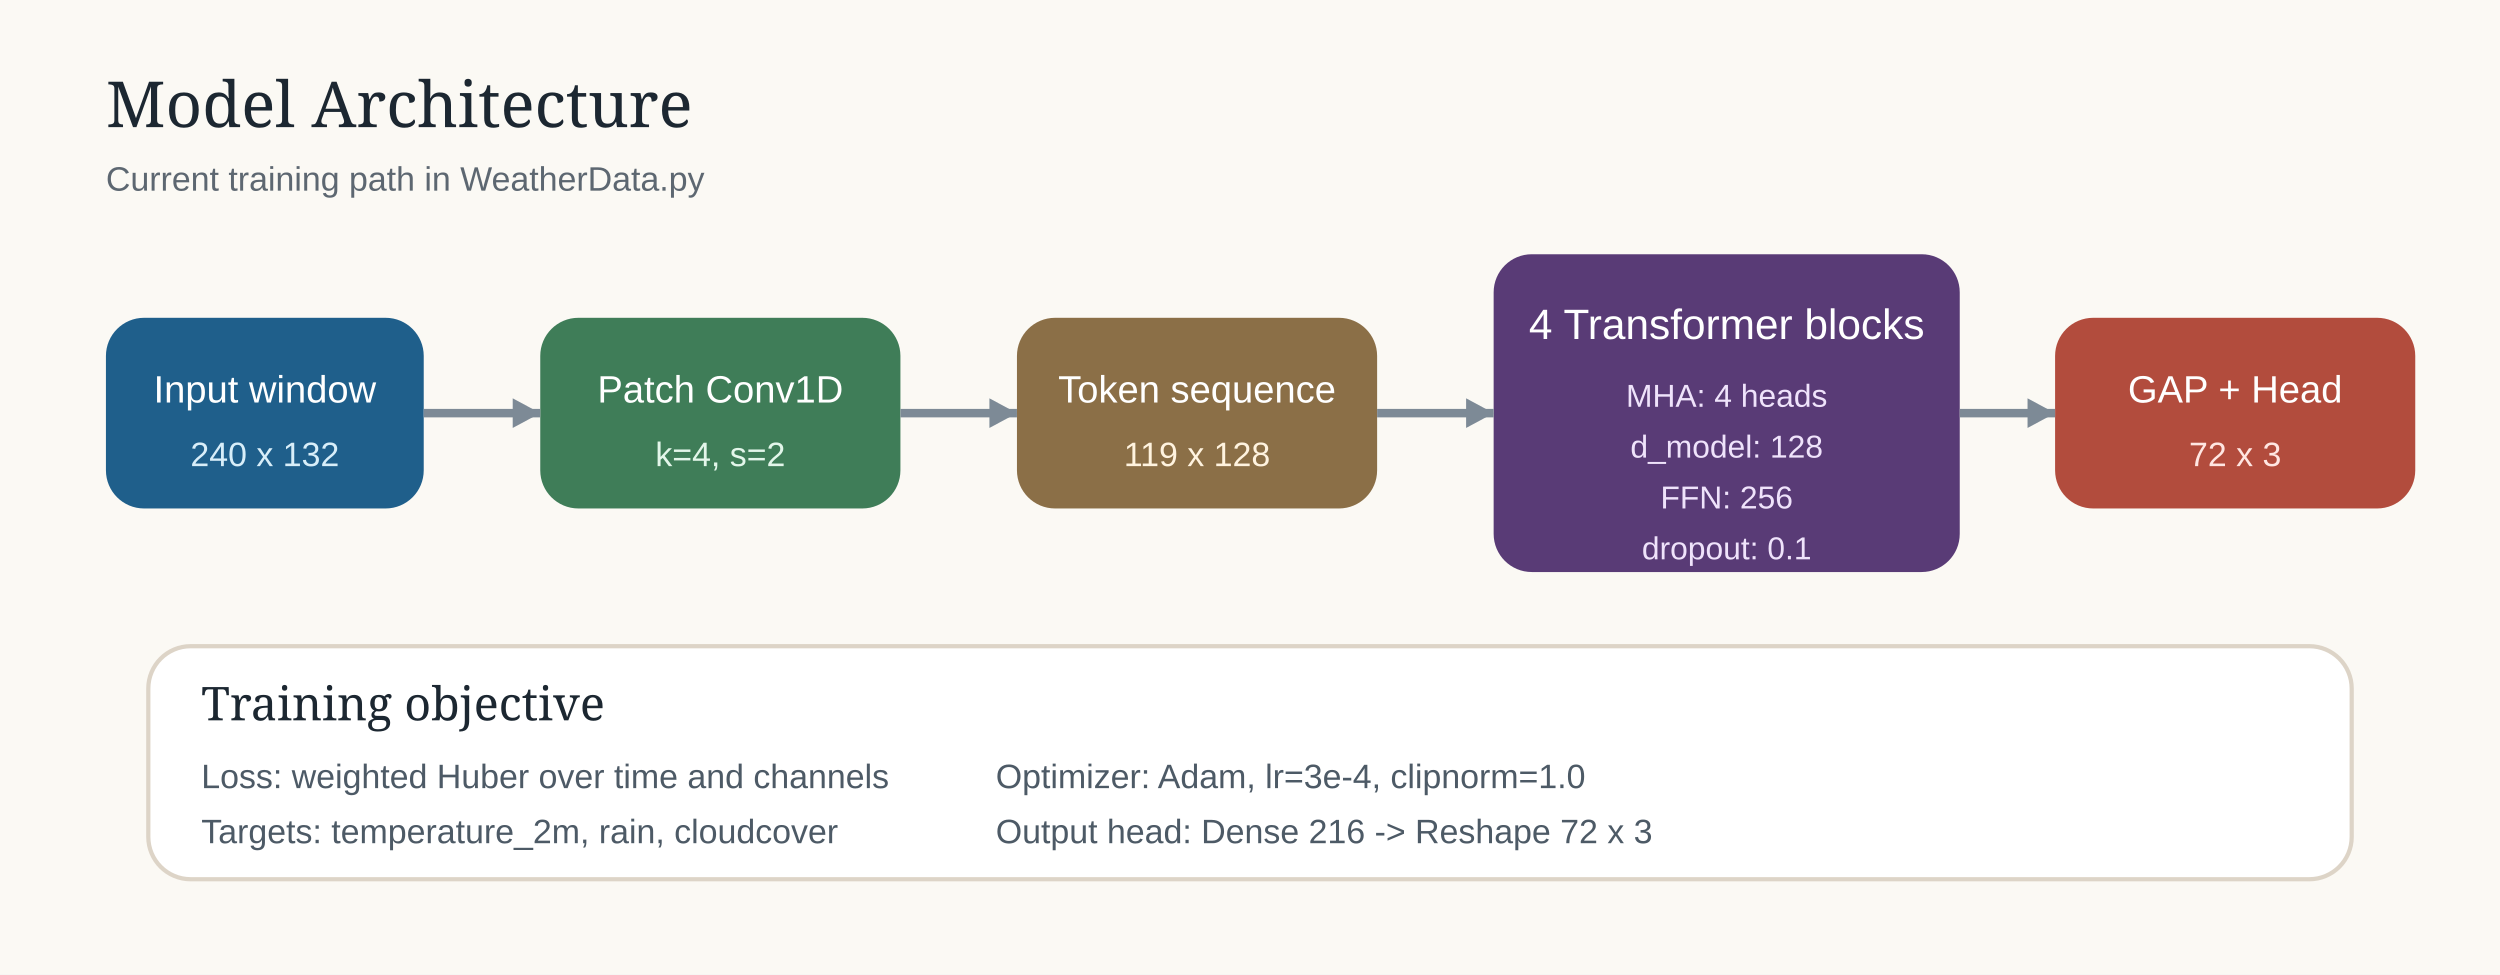
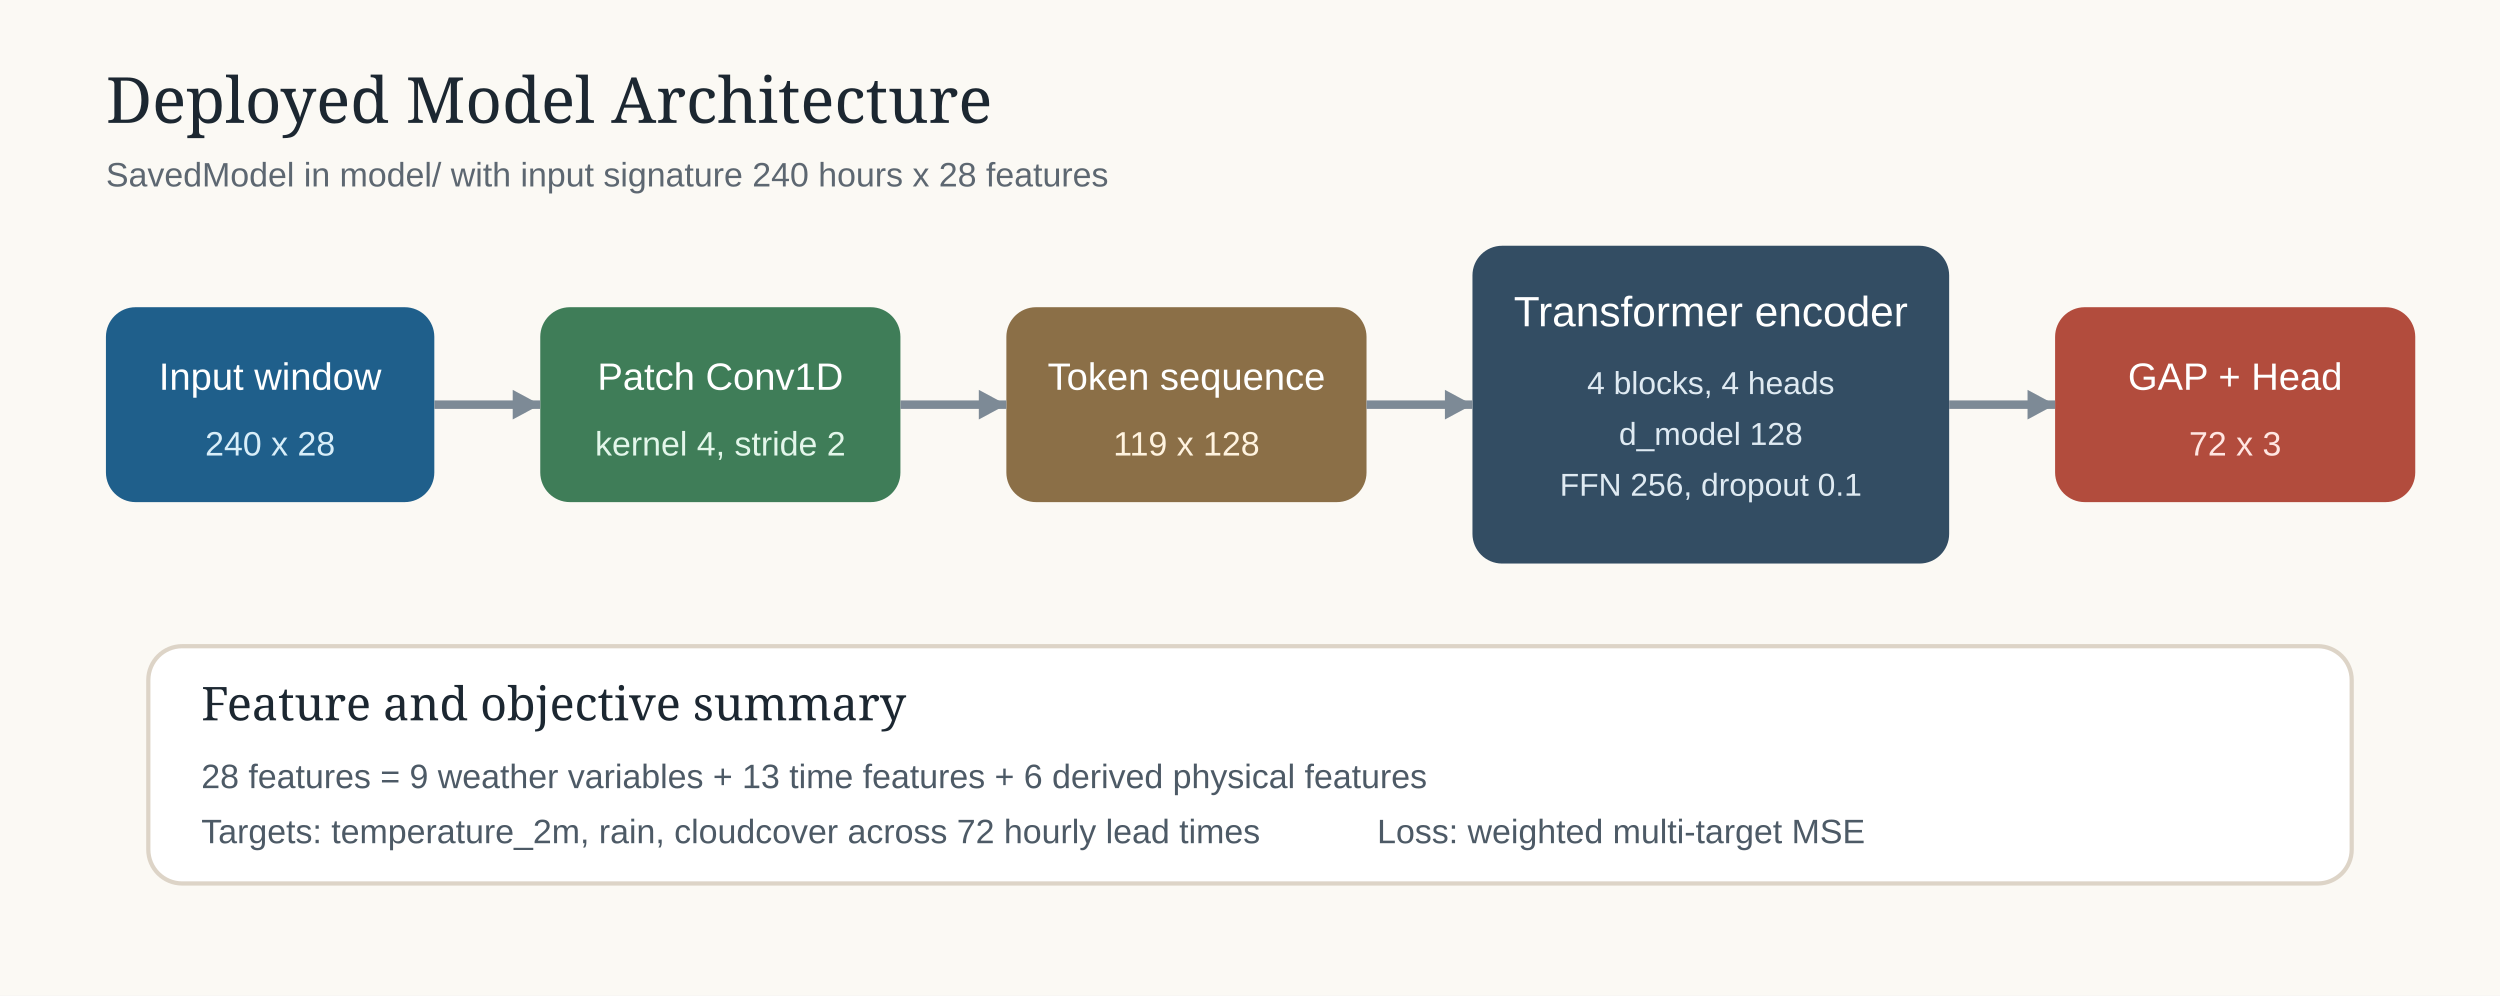
- <svg xmlns="http://www.w3.org/2000/svg" width="1180" height="460" viewBox="0 0 1180 460">
-   <rect width="1180" height="460" fill="#fbf9f4" />
-   <text x="50" y="60" font-family="Georgia, serif" font-size="30" fill="#1c2731">Model Architecture</text>
-   <text x="50" y="90" font-family="Arial, sans-serif" font-size="16" fill="#5d6771">Current training path in WeatherData.py</text>
-   <rect x="50" y="150" width="150" height="90" rx="18" fill="#1f5f8b" />
-   <text x="125" y="190" text-anchor="middle" font-family="Arial, sans-serif" font-size="18" fill="#fff">Input window</text>
-   <text x="125" y="220" text-anchor="middle" font-family="Arial, sans-serif" font-size="16" fill="#d8eef9">240 x 132</text>
-   <rect x="255" y="150" width="170" height="90" rx="18" fill="#3f7d58" />
-   <text x="340" y="190" text-anchor="middle" font-family="Arial, sans-serif" font-size="18" fill="#fff">Patch Conv1D</text>
-   <text x="340" y="220" text-anchor="middle" font-family="Arial, sans-serif" font-size="16" fill="#e3f6ea">k=4, s=2</text>
-   <rect x="480" y="150" width="170" height="90" rx="18" fill="#8b6f47" />
-   <text x="565" y="190" text-anchor="middle" font-family="Arial, sans-serif" font-size="18" fill="#fff">Token sequence</text>
-   <text x="565" y="220" text-anchor="middle" font-family="Arial, sans-serif" font-size="16" fill="#fff3df">119 x 128</text>
-   <rect x="705" y="120" width="220" height="150" rx="18" fill="#593b76" />
-   <text x="815" y="160" text-anchor="middle" font-family="Arial, sans-serif" font-size="20" fill="#fff">4 Transformer blocks</text>
-   <text x="815" y="192" text-anchor="middle" font-family="Arial, sans-serif" font-size="15" fill="#efe3fb">MHA: 4 heads</text>
-   <text x="815" y="216" text-anchor="middle" font-family="Arial, sans-serif" font-size="15" fill="#efe3fb">d_model: 128</text>
-   <text x="815" y="240" text-anchor="middle" font-family="Arial, sans-serif" font-size="15" fill="#efe3fb">FFN: 256</text>
-   <text x="815" y="264" text-anchor="middle" font-family="Arial, sans-serif" font-size="15" fill="#efe3fb">dropout: 0.1</text>
-   <rect x="970" y="150" width="170" height="90" rx="18" fill="#b24c3d" />
-   <text x="1055" y="190" text-anchor="middle" font-family="Arial, sans-serif" font-size="18" fill="#fff">GAP + Head</text>
-   <text x="1055" y="220" text-anchor="middle" font-family="Arial, sans-serif" font-size="16" fill="#ffe6e2">72 x 3</text>
-   <line x1="200" y1="195" x2="255" y2="195" stroke="#7d8a96" stroke-width="4" />
-   <polygon points="255,195 242,188 242,202" fill="#7d8a96" />
-   <line x1="425" y1="195" x2="480" y2="195" stroke="#7d8a96" stroke-width="4" />
-   <polygon points="480,195 467,188 467,202" fill="#7d8a96" />
-   <line x1="650" y1="195" x2="705" y2="195" stroke="#7d8a96" stroke-width="4" />
-   <polygon points="705,195 692,188 692,202" fill="#7d8a96" />
-   <line x1="925" y1="195" x2="970" y2="195" stroke="#7d8a96" stroke-width="4" />
-   <polygon points="970,195 957,188 957,202" fill="#7d8a96" />
-   <rect x="70" y="305" width="1040" height="110" rx="20" fill="#ffffff" stroke="#ddd4c7" stroke-width="2" />
-   <text x="95" y="340" font-family="Georgia, serif" font-size="22" fill="#1c2731">Training objective</text>
-   <text x="95" y="372" font-family="Arial, sans-serif" font-size="16" fill="#4d5a66">Loss: weighted Huber over time and channels</text>
-   <text x="470" y="372" font-family="Arial, sans-serif" font-size="16" fill="#4d5a66">Optimizer: Adam, lr=3e-4, clipnorm=1.0</text>
-   <text x="95" y="398" font-family="Arial, sans-serif" font-size="16" fill="#4d5a66">Targets: temperature_2m, rain, cloudcover</text>
-   <text x="470" y="398" font-family="Arial, sans-serif" font-size="16" fill="#4d5a66">Output head: Dense 216 -&gt; Reshape 72 x 3</text>
+ <svg xmlns="http://www.w3.org/2000/svg" width="1180" height="470" viewBox="0 0 1180 470">
+   <rect width="1180" height="470" fill="#fbf9f4" />
+   <text x="50" y="58" font-family="Georgia, serif" font-size="30" fill="#1c2731">Deployed Model Architecture</text>
+   <text x="50" y="88" font-family="Arial, sans-serif" font-size="16" fill="#5d6771">SavedModel in model/ with input signature 240 hours x 28 features</text>
+   <rect x="50" y="145" width="155" height="92" rx="14" fill="#1f5f8b" />
+   <text x="127.5" y="184" text-anchor="middle" font-family="Arial, sans-serif" font-size="18" fill="#fff">Input window</text>
+   <text x="127.5" y="215" text-anchor="middle" font-family="Arial, sans-serif" font-size="16" fill="#d8eef9">240 x 28</text>
+   <rect x="255" y="145" width="170" height="92" rx="14" fill="#3f7d58" />
+   <text x="340" y="184" text-anchor="middle" font-family="Arial, sans-serif" font-size="18" fill="#fff">Patch Conv1D</text>
+   <text x="340" y="215" text-anchor="middle" font-family="Arial, sans-serif" font-size="16" fill="#e3f6ea">kernel 4, stride 2</text>
+   <rect x="475" y="145" width="170" height="92" rx="14" fill="#8b6f47" />
+   <text x="560" y="184" text-anchor="middle" font-family="Arial, sans-serif" font-size="18" fill="#fff">Token sequence</text>
+   <text x="560" y="215" text-anchor="middle" font-family="Arial, sans-serif" font-size="16" fill="#fff3df">119 x 128</text>
+   <rect x="695" y="116" width="225" height="150" rx="14" fill="#334d63" />
+   <text x="807.5" y="154" text-anchor="middle" font-family="Arial, sans-serif" font-size="20" fill="#fff">Transformer encoder</text>
+   <text x="807.5" y="186" text-anchor="middle" font-family="Arial, sans-serif" font-size="15" fill="#dfeaf2">4 blocks, 4 heads</text>
+   <text x="807.5" y="210" text-anchor="middle" font-family="Arial, sans-serif" font-size="15" fill="#dfeaf2">d_model 128</text>
+   <text x="807.5" y="234" text-anchor="middle" font-family="Arial, sans-serif" font-size="15" fill="#dfeaf2">FFN 256, dropout 0.1</text>
+   <rect x="970" y="145" width="170" height="92" rx="14" fill="#b24c3d" />
+   <text x="1055" y="184" text-anchor="middle" font-family="Arial, sans-serif" font-size="18" fill="#fff">GAP + Head</text>
+   <text x="1055" y="215" text-anchor="middle" font-family="Arial, sans-serif" font-size="16" fill="#ffe6e2">72 x 3</text>
+   <line x1="205" y1="191" x2="255" y2="191" stroke="#7d8a96" stroke-width="4" />
+   <polygon points="255,191 242,184 242,198" fill="#7d8a96" />
+   <line x1="425" y1="191" x2="475" y2="191" stroke="#7d8a96" stroke-width="4" />
+   <polygon points="475,191 462,184 462,198" fill="#7d8a96" />
+   <line x1="645" y1="191" x2="695" y2="191" stroke="#7d8a96" stroke-width="4" />
+   <polygon points="695,191 682,184 682,198" fill="#7d8a96" />
+   <line x1="920" y1="191" x2="970" y2="191" stroke="#7d8a96" stroke-width="4" />
+   <polygon points="970,191 957,184 957,198" fill="#7d8a96" />
+   <rect x="70" y="305" width="1040" height="112" rx="16" fill="#ffffff" stroke="#ddd4c7" stroke-width="2" />
+   <text x="95" y="340" font-family="Georgia, serif" font-size="22" fill="#1c2731">Feature and objective summary</text>
+   <text x="95" y="372" font-family="Arial, sans-serif" font-size="16" fill="#4d5a66">28 features = 9 weather variables + 13 time features + 6 derived physical features</text>
+   <text x="95" y="398" font-family="Arial, sans-serif" font-size="16" fill="#4d5a66">Targets: temperature_2m, rain, cloudcover across 72 hourly lead times</text>
+   <text x="650" y="398" font-family="Arial, sans-serif" font-size="16" fill="#4d5a66">Loss: weighted multi-target MSE</text>
</svg>
